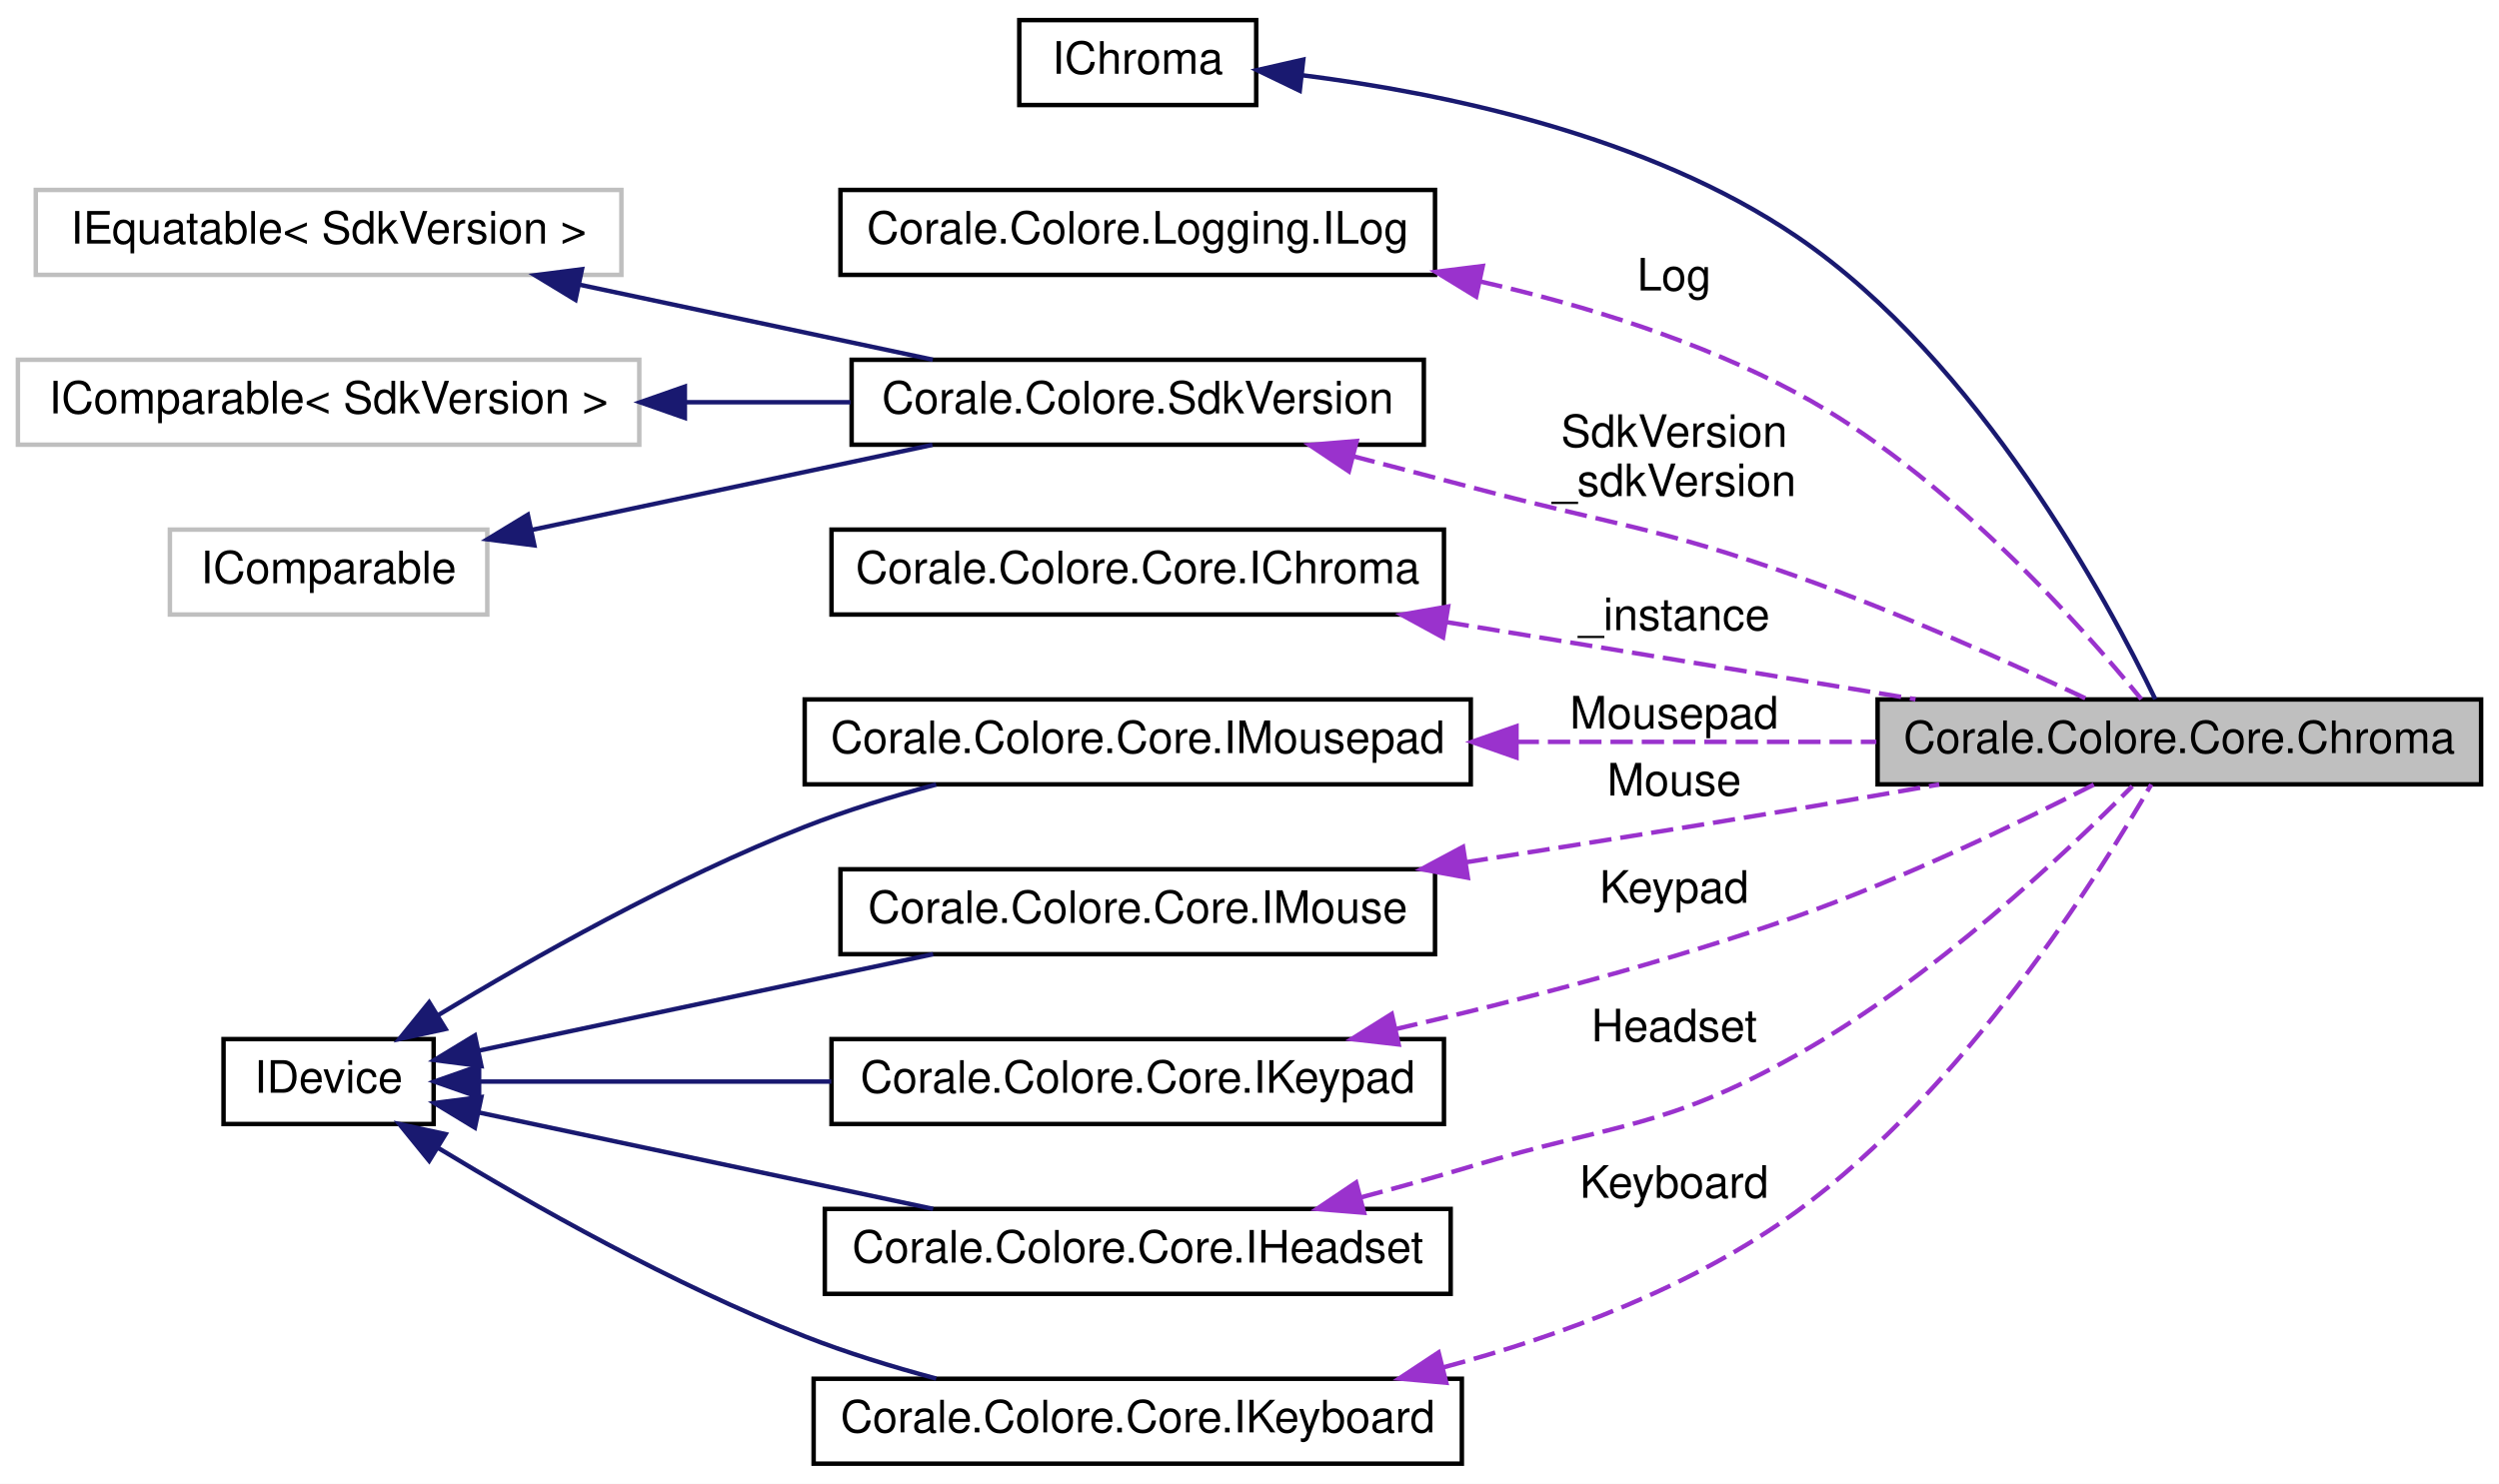
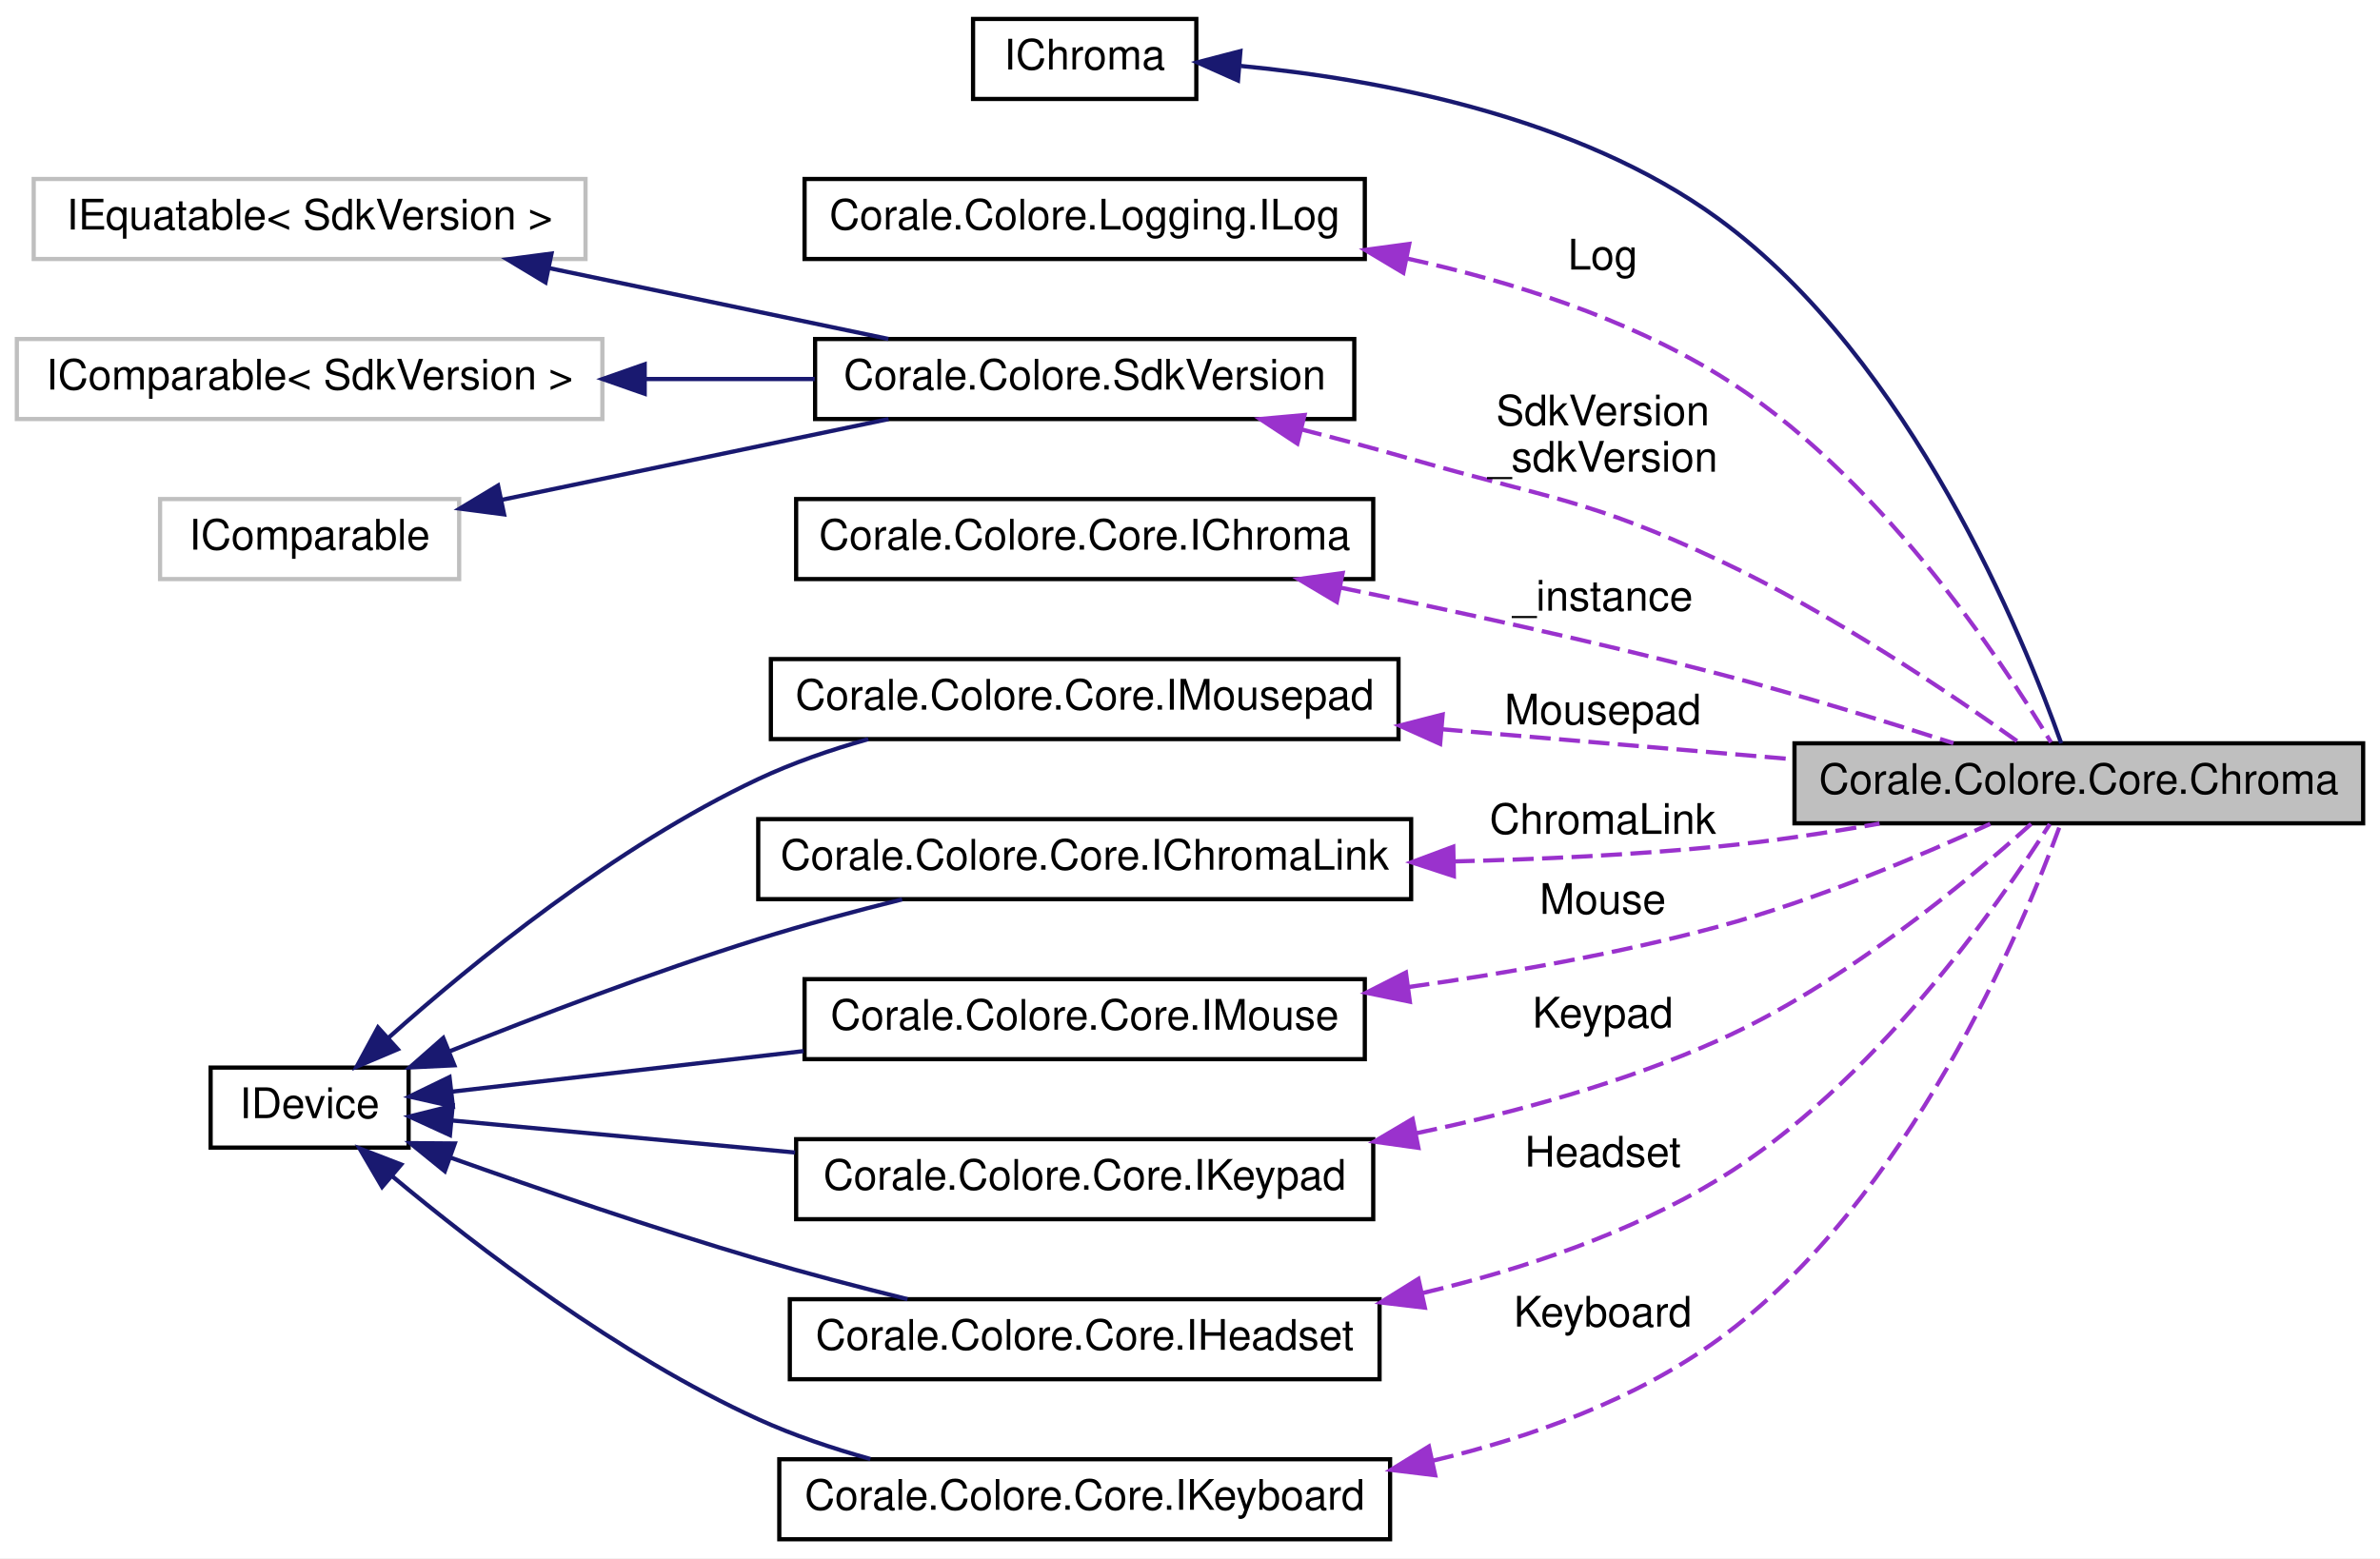
- <svg xmlns="http://www.w3.org/2000/svg" xmlns:xlink="http://www.w3.org/1999/xlink" width="559pt" height="332pt" viewBox="0.00 0.00 559.00 332.00">
-   <g id="graph0" class="graph" transform="scale(1 1) rotate(0) translate(4 328)">
-     <polygon fill="white" stroke="none" points="-4,4 -4,-328 555,-328 555,4 -4,4" />
+ <svg xmlns="http://www.w3.org/2000/svg" xmlns:xlink="http://www.w3.org/1999/xlink" width="565pt" height="370pt" viewBox="0.00 0.00 565.00 370.00">
+   <g id="graph0" class="graph" transform="scale(1 1) rotate(0) translate(4 366)">
+     <polygon fill="white" stroke="none" points="-4,4 -4,-366 561,-366 561,4 -4,4" />
    <g id="node1" class="node">
-       <polygon fill="#bfbfbf" stroke="black" points="416,-152.5 416,-171.5 551,-171.5 551,-152.5 416,-152.5" />
-       <text text-anchor="middle" x="483.5" y="-159.5" font-family="Helvetica,sans-Serif" font-size="10.00">Corale.Colore.Core.Chroma</text>
+       <polygon fill="#bfbfbf" stroke="black" points="422,-170.5 422,-189.5 557,-189.5 557,-170.5 422,-170.5" />
+       <text text-anchor="middle" x="489.5" y="-177.5" font-family="Helvetica,sans-Serif" font-size="10.00">Corale.Colore.Core.Chroma</text>
    </g>
    <g id="node2" class="node">
      <g id="a_node2">
        <a xlink:href="interface_corale_1_1_colore_1_1_core_1_1_i_chroma.html" target="_top" xlink:title="Interface for basic Chroma functionality. ">
-           <polygon fill="white" stroke="black" points="224,-304.5 224,-323.5 277,-323.5 277,-304.5 224,-304.5" />
-           <text text-anchor="middle" x="250.5" y="-311.5" font-family="Helvetica,sans-Serif" font-size="10.00">IChroma</text>
+           <polygon fill="white" stroke="black" points="227,-342.5 227,-361.5 280,-361.5 280,-342.5 227,-342.5" />
+           <text text-anchor="middle" x="253.5" y="-349.5" font-family="Helvetica,sans-Serif" font-size="10.00">IChroma</text>
        </a>
      </g>
    </g>
    <g id="edge1" class="edge">
-       <path fill="none" stroke="midnightblue" d="M287.288,-311.166C318.781,-307.198 364.68,-297.701 398,-275 438.692,-247.277 467.576,-193.427 478.11,-171.567" />
-       <polygon fill="midnightblue" stroke="midnightblue" points="286.74,-307.705 277.198,-312.31 287.529,-314.661 286.74,-307.705" />
+       <path fill="none" stroke="midnightblue" d="M290.598,-350.336C323.044,-347.211 370.595,-338.428 404,-314 449.733,-280.557 476.58,-214.168 485.323,-189.511" />
+       <polygon fill="midnightblue" stroke="midnightblue" points="289.894,-346.882 280.216,-351.193 290.47,-353.858 289.894,-346.882" />
    </g>
    <g id="node3" class="node">
      <g id="a_node3">
        <a xlink:href="interface_corale_1_1_colore_1_1_logging_1_1_i_log.html" target="_top" xlink:title="Describes a logger. ">
-           <polygon fill="white" stroke="black" points="184,-266.5 184,-285.5 317,-285.5 317,-266.5 184,-266.5" />
-           <text text-anchor="middle" x="250.5" y="-273.5" font-family="Helvetica,sans-Serif" font-size="10.00">Corale.Colore.Logging.ILog</text>
+           <polygon fill="white" stroke="black" points="187,-304.5 187,-323.5 320,-323.5 320,-304.5 187,-304.5" />
+           <text text-anchor="middle" x="253.5" y="-311.5" font-family="Helvetica,sans-Serif" font-size="10.00">Corale.Colore.Logging.ILog</text>
        </a>
      </g>
    </g>
    <g id="edge2" class="edge">
-       <path fill="none" stroke="#9a32cd" stroke-dasharray="5,2" d="M327.15,-265.01C350.768,-259.616 376.3,-251.663 398,-240 431.237,-222.136 461.455,-188.135 474.996,-171.561" />
-       <polygon fill="#9a32cd" stroke="#9a32cd" points="326.197,-261.635 317.162,-267.169 327.676,-268.477 326.197,-261.635" />
-       <text text-anchor="middle" x="370.5" y="-263" font-family="Helvetica,sans-Serif" font-size="10.00"> Log</text>
+       <path fill="none" stroke="#9a32cd" stroke-dasharray="5,2" d="M330.169,-304.578C354.977,-299.128 381.84,-290.537 404,-277 441.356,-254.18 471.043,-209.443 482.907,-189.727" />
+       <polygon fill="#9a32cd" stroke="#9a32cd" points="329.142,-301.216 320.05,-306.656 330.55,-308.073 329.142,-301.216" />
+       <text text-anchor="middle" x="376.5" y="-302" font-family="Helvetica,sans-Serif" font-size="10.00"> Log</text>
    </g>
    <g id="node4" class="node">
      <g id="a_node4">
        <a xlink:href="struct_corale_1_1_colore_1_1_sdk_version.html" target="_top" xlink:title="Describes an SDK version. ">
-           <polygon fill="white" stroke="black" points="186.5,-228.5 186.5,-247.5 314.5,-247.5 314.5,-228.5 186.5,-228.5" />
-           <text text-anchor="middle" x="250.5" y="-235.5" font-family="Helvetica,sans-Serif" font-size="10.00">Corale.Colore.SdkVersion</text>
+           <polygon fill="white" stroke="black" points="189.5,-266.5 189.5,-285.5 317.5,-285.5 317.5,-266.5 189.5,-266.5" />
+           <text text-anchor="middle" x="253.5" y="-273.5" font-family="Helvetica,sans-Serif" font-size="10.00">Corale.Colore.SdkVersion</text>
        </a>
      </g>
    </g>
    <g id="edge3" class="edge">
-       <path fill="none" stroke="#9a32cd" stroke-dasharray="5,2" d="M298.64,-225.922C307.408,-223.645 316.487,-221.266 325,-219 357.508,-210.346 366.286,-210.221 398,-199 420.647,-190.987 445.765,-179.662 462.683,-171.656" />
-       <polygon fill="#9a32cd" stroke="#9a32cd" points="297.722,-222.544 288.919,-228.439 299.477,-229.32 297.722,-222.544" />
-       <text text-anchor="middle" x="370.5" y="-228" font-family="Helvetica,sans-Serif" font-size="10.00"> SdkVersion</text>
-       <text text-anchor="middle" x="370.5" y="-217" font-family="Helvetica,sans-Serif" font-size="10.00">_sdkVersion</text>
+       <path fill="none" stroke="#9a32cd" stroke-dasharray="5,2" d="M304.871,-264.054C313.613,-261.82 322.592,-259.423 331,-257 363.818,-247.544 373.084,-247.514 404,-233 430.648,-220.49 459.167,-201.223 475.321,-189.69" />
+       <polygon fill="#9a32cd" stroke="#9a32cd" points="303.99,-260.667 295.145,-266.5 305.697,-267.455 303.99,-260.667" />
+       <text text-anchor="middle" x="376.5" y="-265" font-family="Helvetica,sans-Serif" font-size="10.00"> SdkVersion</text>
+       <text text-anchor="middle" x="376.5" y="-254" font-family="Helvetica,sans-Serif" font-size="10.00">_sdkVersion</text>
    </g>
    <g id="node5" class="node">
-       <polygon fill="white" stroke="#bfbfbf" points="4,-266.5 4,-285.5 135,-285.5 135,-266.5 4,-266.5" />
-       <text text-anchor="middle" x="69.5" y="-273.5" font-family="Helvetica,sans-Serif" font-size="10.00">IEquatable&lt; SdkVersion &gt;</text>
+       <polygon fill="white" stroke="#bfbfbf" points="4,-304.5 4,-323.5 135,-323.5 135,-304.5 4,-304.5" />
+       <text text-anchor="middle" x="69.5" y="-311.5" font-family="Helvetica,sans-Serif" font-size="10.00">IEquatable&lt; SdkVersion &gt;</text>
    </g>
    <g id="edge4" class="edge">
-       <path fill="none" stroke="midnightblue" d="M125.524,-264.319C150.908,-258.93 180.661,-252.614 204.656,-247.52" />
-       <polygon fill="midnightblue" stroke="midnightblue" points="124.724,-260.911 115.669,-266.411 126.178,-267.758 124.724,-260.911" />
+       <path fill="none" stroke="midnightblue" d="M126.446,-302.319C152.256,-296.93 182.507,-290.614 206.904,-285.52" />
+       <polygon fill="midnightblue" stroke="midnightblue" points="125.5,-298.941 116.426,-304.411 126.931,-305.793 125.5,-298.941" />
    </g>
    <g id="node6" class="node">
-       <polygon fill="white" stroke="#bfbfbf" points="0,-228.5 0,-247.5 139,-247.5 139,-228.5 0,-228.5" />
-       <text text-anchor="middle" x="69.5" y="-235.5" font-family="Helvetica,sans-Serif" font-size="10.00">IComparable&lt; SdkVersion &gt;</text>
+       <polygon fill="white" stroke="#bfbfbf" points="0,-266.5 0,-285.5 139,-285.5 139,-266.5 0,-266.5" />
+       <text text-anchor="middle" x="69.5" y="-273.5" font-family="Helvetica,sans-Serif" font-size="10.00">IComparable&lt; SdkVersion &gt;</text>
    </g>
    <g id="edge5" class="edge">
-       <path fill="none" stroke="midnightblue" d="M149.457,-238C161.776,-238 174.365,-238 186.273,-238" />
-       <polygon fill="midnightblue" stroke="midnightblue" points="149.194,-234.5 139.194,-238 149.194,-241.5 149.194,-234.5" />
+       <path fill="none" stroke="midnightblue" d="M149.228,-276C162.66,-276 176.455,-276 189.414,-276" />
+       <polygon fill="midnightblue" stroke="midnightblue" points="149.047,-272.5 139.047,-276 149.047,-279.5 149.047,-272.5" />
    </g>
    <g id="node7" class="node">
-       <polygon fill="white" stroke="#bfbfbf" points="34,-190.5 34,-209.5 105,-209.5 105,-190.5 34,-190.5" />
-       <text text-anchor="middle" x="69.5" y="-197.5" font-family="Helvetica,sans-Serif" font-size="10.00">IComparable</text>
+       <polygon fill="white" stroke="#bfbfbf" points="34,-228.5 34,-247.5 105,-247.5 105,-228.5 34,-228.5" />
+       <text text-anchor="middle" x="69.5" y="-235.5" font-family="Helvetica,sans-Serif" font-size="10.00">IComparable</text>
    </g>
    <g id="edge6" class="edge">
-       <path fill="none" stroke="midnightblue" d="M115.077,-209.463C142.379,-215.259 177.211,-222.654 204.576,-228.463" />
-       <polygon fill="midnightblue" stroke="midnightblue" points="115.522,-205.98 105.013,-207.327 114.068,-212.827 115.522,-205.98" />
+       <path fill="none" stroke="midnightblue" d="M115.056,-247.303C142.969,-253.131 178.848,-260.622 206.948,-266.489" />
+       <polygon fill="midnightblue" stroke="midnightblue" points="115.665,-243.855 105.161,-245.237 114.235,-250.707 115.665,-243.855" />
    </g>
    <g id="node8" class="node">
      <g id="a_node8">
        <a xlink:href="interface_corale_1_1_colore_1_1_core_1_1_i_chroma.html" target="_top" xlink:title="Interface for basic Chroma functionality. ">
-           <polygon fill="white" stroke="black" points="182,-190.5 182,-209.5 319,-209.5 319,-190.5 182,-190.5" />
-           <text text-anchor="middle" x="250.5" y="-197.5" font-family="Helvetica,sans-Serif" font-size="10.00">Corale.Colore.Core.IChroma</text>
+           <polygon fill="white" stroke="black" points="185,-228.5 185,-247.5 322,-247.5 322,-228.5 185,-228.5" />
+           <text text-anchor="middle" x="253.5" y="-235.5" font-family="Helvetica,sans-Serif" font-size="10.00">Corale.Colore.Core.IChroma</text>
        </a>
      </g>
    </g>
    <g id="edge7" class="edge">
-       <path fill="none" stroke="#9a32cd" stroke-dasharray="5,2" d="M319.614,-188.795C352.937,-183.313 392.626,-176.785 424.483,-171.544" />
-       <polygon fill="#9a32cd" stroke="#9a32cd" points="318.792,-185.383 309.493,-190.46 319.928,-192.29 318.792,-185.383" />
-       <text text-anchor="middle" x="370.5" y="-187" font-family="Helvetica,sans-Serif" font-size="10.00"> _instance</text>
+       <path fill="none" stroke="#9a32cd" stroke-dasharray="5,2" d="M314.115,-226.488C341.611,-220.859 374.603,-213.653 404,-206 422.716,-201.128 443.478,-194.753 459.739,-189.535" />
+       <polygon fill="#9a32cd" stroke="#9a32cd" points="313.355,-223.071 304.25,-228.488 314.746,-229.931 313.355,-223.071" />
+       <text text-anchor="middle" x="376.5" y="-221" font-family="Helvetica,sans-Serif" font-size="10.00"> _instance</text>
    </g>
    <g id="node9" class="node">
      <g id="a_node9">
        <a xlink:href="interface_corale_1_1_colore_1_1_core_1_1_i_mousepad.html" target="_top" xlink:title="Interface for mouse pad functionality. ">
-           <polygon fill="white" stroke="black" points="176,-152.5 176,-171.5 325,-171.5 325,-152.5 176,-152.5" />
-           <text text-anchor="middle" x="250.5" y="-159.5" font-family="Helvetica,sans-Serif" font-size="10.00">Corale.Colore.Core.IMousepad</text>
+           <polygon fill="white" stroke="black" points="179,-190.5 179,-209.5 328,-209.5 328,-190.5 179,-190.5" />
+           <text text-anchor="middle" x="253.5" y="-197.5" font-family="Helvetica,sans-Serif" font-size="10.00">Corale.Colore.Core.IMousepad</text>
        </a>
      </g>
    </g>
    <g id="edge8" class="edge">
-       <path fill="none" stroke="#9a32cd" stroke-dasharray="5,2" d="M335.241,-162C361.716,-162 390.606,-162 415.729,-162" />
-       <polygon fill="#9a32cd" stroke="#9a32cd" points="335.225,-158.5 325.225,-162 335.225,-165.5 335.225,-158.5" />
-       <text text-anchor="middle" x="370.5" y="-165" font-family="Helvetica,sans-Serif" font-size="10.00"> Mousepad</text>
+       <path fill="none" stroke="#9a32cd" stroke-dasharray="5,2" d="M338.21,-192.845C365.695,-190.496 395.854,-187.918 421.895,-185.693" />
+       <polygon fill="#9a32cd" stroke="#9a32cd" points="337.883,-189.36 328.218,-193.699 338.48,-196.335 337.883,-189.36" />
+       <text text-anchor="middle" x="376.5" y="-194" font-family="Helvetica,sans-Serif" font-size="10.00"> Mousepad</text>
    </g>
    <g id="node10" class="node">
      <g id="a_node10">
        <a xlink:href="interface_corale_1_1_colore_1_1_core_1_1_i_device.html" target="_top" xlink:title="Interface for functionality common with all devices. ">
-           <polygon fill="white" stroke="black" points="46,-76.5 46,-95.5 93,-95.5 93,-76.5 46,-76.5" />
-           <text text-anchor="middle" x="69.5" y="-83.5" font-family="Helvetica,sans-Serif" font-size="10.00">IDevice</text>
+           <polygon fill="white" stroke="black" points="46,-93.5 46,-112.5 93,-112.5 93,-93.5 46,-93.5" />
+           <text text-anchor="middle" x="69.5" y="-100.5" font-family="Helvetica,sans-Serif" font-size="10.00">IDevice</text>
        </a>
      </g>
    </g>
    <g id="edge9" class="edge">
-       <path fill="none" stroke="midnightblue" d="M94.104,-100.913C114.976,-113.565 146.592,-131.453 176,-143 185.324,-146.661 195.589,-149.823 205.416,-152.459" />
-       <polygon fill="midnightblue" stroke="midnightblue" points="95.669,-97.766 85.317,-95.509 92.002,-103.729 95.669,-97.766" />
+       <path fill="none" stroke="midnightblue" d="M88.306,-119.653C108.205,-137.383 142.099,-165.039 176,-181 184.172,-184.847 193.214,-187.974 202.136,-190.495" />
+       <polygon fill="midnightblue" stroke="midnightblue" points="90.432,-116.856 80.676,-112.725 85.727,-122.039 90.432,-116.856" />
    </g>
    <g id="node11" class="node">
      <g id="a_node11">
-         <a xlink:href="interface_corale_1_1_colore_1_1_core_1_1_i_mouse.html" target="_top" xlink:title="Interface for mouse functionality. ">
-           <polygon fill="white" stroke="black" points="184,-114.5 184,-133.5 317,-133.5 317,-114.5 184,-114.5" />
-           <text text-anchor="middle" x="250.5" y="-121.5" font-family="Helvetica,sans-Serif" font-size="10.00">Corale.Colore.Core.IMouse</text>
+         <a xlink:href="interface_corale_1_1_colore_1_1_core_1_1_i_chroma_link.html" target="_top" xlink:title="Interface for Chroma Link functionality. ">
+           <polygon fill="white" stroke="black" points="176,-152.5 176,-171.5 331,-171.5 331,-152.5 176,-152.5" />
+           <text text-anchor="middle" x="253.5" y="-159.5" font-family="Helvetica,sans-Serif" font-size="10.00">Corale.Colore.Core.IChromaLink</text>
        </a>
      </g>
    </g>
    <g id="edge11" class="edge">
-       <path fill="none" stroke="midnightblue" d="M103.02,-92.904C131.488,-98.947 173.121,-107.786 204.733,-114.496" />
-       <polygon fill="midnightblue" stroke="midnightblue" points="103.679,-89.466 93.171,-90.813 102.226,-96.313 103.679,-89.466" />
+       <path fill="none" stroke="midnightblue" d="M102.563,-116.296C123.295,-124.608 150.983,-135.181 176,-143 186.972,-146.429 198.98,-149.654 210.163,-152.438" />
+       <polygon fill="midnightblue" stroke="midnightblue" points="103.857,-113.044 93.275,-112.536 101.231,-119.532 103.857,-113.044" />
    </g>
    <g id="node12" class="node">
      <g id="a_node12">
-         <a xlink:href="interface_corale_1_1_colore_1_1_core_1_1_i_keypad.html" target="_top" xlink:title="Interface for keypad functions. ">
-           <polygon fill="white" stroke="black" points="182,-76.5 182,-95.5 319,-95.5 319,-76.5 182,-76.5" />
-           <text text-anchor="middle" x="250.5" y="-83.5" font-family="Helvetica,sans-Serif" font-size="10.00">Corale.Colore.Core.IKeypad</text>
+         <a xlink:href="interface_corale_1_1_colore_1_1_core_1_1_i_mouse.html" target="_top" xlink:title="Interface for mouse functionality. ">
+           <polygon fill="white" stroke="black" points="187,-114.5 187,-133.5 320,-133.5 320,-114.5 187,-114.5" />
+           <text text-anchor="middle" x="253.5" y="-121.5" font-family="Helvetica,sans-Serif" font-size="10.00">Corale.Colore.Core.IMouse</text>
        </a>
      </g>
    </g>
    <g id="edge13" class="edge">
-       <path fill="none" stroke="midnightblue" d="M103.293,-86C125.277,-86 155.023,-86 181.945,-86" />
-       <polygon fill="midnightblue" stroke="midnightblue" points="103.171,-82.5 93.171,-86 103.17,-89.5 103.171,-82.5" />
+       <path fill="none" stroke="midnightblue" d="M103.188,-106.772C126.401,-109.45 158.361,-113.138 186.757,-116.414" />
+       <polygon fill="midnightblue" stroke="midnightblue" points="103.518,-103.287 93.182,-105.617 102.715,-110.24 103.518,-103.287" />
    </g>
    <g id="node13" class="node">
      <g id="a_node13">
-         <a xlink:href="interface_corale_1_1_colore_1_1_core_1_1_i_headset.html" target="_top" xlink:title="Interface for headset functionality. ">
-           <polygon fill="white" stroke="black" points="180.5,-38.5 180.5,-57.5 320.5,-57.5 320.5,-38.5 180.5,-38.5" />
-           <text text-anchor="middle" x="250.5" y="-45.5" font-family="Helvetica,sans-Serif" font-size="10.00">Corale.Colore.Core.IHeadset</text>
+         <a xlink:href="interface_corale_1_1_colore_1_1_core_1_1_i_keypad.html" target="_top" xlink:title="Interface for keypad functions. ">
+           <polygon fill="white" stroke="black" points="185,-76.5 185,-95.5 322,-95.5 322,-76.5 185,-76.5" />
+           <text text-anchor="middle" x="253.5" y="-83.5" font-family="Helvetica,sans-Serif" font-size="10.00">Corale.Colore.Core.IKeypad</text>
        </a>
      </g>
    </g>
    <g id="edge15" class="edge">
-       <path fill="none" stroke="midnightblue" d="M103.02,-79.096C131.488,-73.053 173.121,-64.214 204.733,-57.504" />
-       <polygon fill="midnightblue" stroke="midnightblue" points="102.226,-75.687 93.171,-81.187 103.679,-82.534 102.226,-75.687" />
+       <path fill="none" stroke="midnightblue" d="M103.278,-99.938C125.937,-97.822 156.898,-94.93 184.746,-92.329" />
+       <polygon fill="midnightblue" stroke="midnightblue" points="102.814,-96.466 93.182,-100.881 103.465,-103.436 102.814,-96.466" />
    </g>
    <g id="node14" class="node">
      <g id="a_node14">
-         <a xlink:href="interface_corale_1_1_colore_1_1_core_1_1_i_keyboard.html" target="_top" xlink:title="Interface for keyboard functionality. ">
-           <polygon fill="white" stroke="black" points="178,-0.5 178,-19.5 323,-19.5 323,-0.5 178,-0.5" />
-           <text text-anchor="middle" x="250.5" y="-7.5" font-family="Helvetica,sans-Serif" font-size="10.00">Corale.Colore.Core.IKeyboard</text>
+         <a xlink:href="interface_corale_1_1_colore_1_1_core_1_1_i_headset.html" target="_top" xlink:title="Interface for headset functionality. ">
+           <polygon fill="white" stroke="black" points="183.5,-38.5 183.5,-57.5 323.5,-57.5 323.5,-38.5 183.5,-38.5" />
+           <text text-anchor="middle" x="253.5" y="-45.5" font-family="Helvetica,sans-Serif" font-size="10.00">Corale.Colore.Core.IHeadset</text>
        </a>
      </g>
    </g>
    <g id="edge17" class="edge">
-       <path fill="none" stroke="midnightblue" d="M94.104,-71.087C114.976,-58.435 146.592,-40.547 176,-29 185.324,-25.339 195.589,-22.177 205.416,-19.541" />
-       <polygon fill="midnightblue" stroke="midnightblue" points="92.002,-68.271 85.317,-76.491 95.669,-74.234 92.002,-68.271" />
+       <path fill="none" stroke="midnightblue" d="M102.965,-91.119C123.712,-83.727 151.269,-74.276 176,-67 187.422,-63.64 199.915,-60.369 211.433,-57.515" />
+       <polygon fill="midnightblue" stroke="midnightblue" points="101.598,-87.891 93.369,-94.564 103.964,-94.48 101.598,-87.891" />
+     </g>
+     <g id="node15" class="node">
+       <g id="a_node15">
+         <a xlink:href="interface_corale_1_1_colore_1_1_core_1_1_i_keyboard.html" target="_top" xlink:title="Interface for keyboard functionality. ">
+           <polygon fill="white" stroke="black" points="181,-0.5 181,-19.5 326,-19.5 326,-0.5 181,-0.5" />
+           <text text-anchor="middle" x="253.5" y="-7.5" font-family="Helvetica,sans-Serif" font-size="10.00">Corale.Colore.Core.IKeyboard</text>
+         </a>
+       </g>
+     </g>
+     <g id="edge19" class="edge">
+       <path fill="none" stroke="midnightblue" d="M89.108,-86.707C109.222,-69.907 142.867,-44.098 176,-29 184.343,-25.198 193.56,-22.085 202.62,-19.56" />
+       <polygon fill="midnightblue" stroke="midnightblue" points="86.708,-84.153 81.357,-93.298 91.242,-89.486 86.708,-84.153" />
    </g>
    <g id="edge10" class="edge">
-       <path fill="none" stroke="#9a32cd" stroke-dasharray="5,2" d="M323.872,-135.069C347.518,-138.764 373.893,-142.968 398,-147 408.287,-148.72 419.266,-150.621 429.79,-152.476" />
-       <polygon fill="#9a32cd" stroke="#9a32cd" points="324.34,-131.6 313.92,-133.519 323.262,-138.516 324.34,-131.6" />
-       <text text-anchor="middle" x="370.5" y="-150" font-family="Helvetica,sans-Serif" font-size="10.00"> Mouse</text>
+       <path fill="none" stroke="#9a32cd" stroke-dasharray="5,2" d="M341.094,-161.452C361.744,-161.953 383.685,-163.005 404,-165 416.456,-166.223 429.835,-168.258 442.191,-170.441" />
+       <polygon fill="#9a32cd" stroke="#9a32cd" points="341.142,-157.953 331.073,-161.249 341,-164.951 341.142,-157.953" />
+       <text text-anchor="middle" x="376.5" y="-168" font-family="Helvetica,sans-Serif" font-size="10.00"> ChromaLink</text>
    </g>
    <g id="edge12" class="edge">
-       <path fill="none" stroke="#9a32cd" stroke-dasharray="5,2" d="M308.182,-97.738C335.658,-104.077 368.925,-112.718 398,-123 421.611,-131.349 447.608,-143.885 464.445,-152.477" />
-       <polygon fill="#9a32cd" stroke="#9a32cd" points="308.866,-94.304 298.339,-95.507 307.319,-101.131 308.866,-94.304" />
-       <text text-anchor="middle" x="370.5" y="-126" font-family="Helvetica,sans-Serif" font-size="10.00"> Keypad</text>
+       <path fill="none" stroke="#9a32cd" stroke-dasharray="5,2" d="M330.358,-131.627C354.174,-134.961 380.402,-139.613 404,-146 426.743,-152.156 451.637,-162.664 468.474,-170.372" />
+       <polygon fill="#9a32cd" stroke="#9a32cd" points="330.691,-128.14 320.314,-130.277 329.759,-135.078 330.691,-128.14" />
+       <text text-anchor="middle" x="376.5" y="-149" font-family="Helvetica,sans-Serif" font-size="10.00"> Mouse</text>
    </g>
    <g id="edge14" class="edge">
-       <path fill="none" stroke="#9a32cd" stroke-dasharray="5,2" d="M300.448,-60.092C308.675,-62.285 317.102,-64.631 325,-67 357.848,-76.854 368.085,-75.232 398,-92 428.244,-108.952 458.194,-137.181 472.981,-152.084" />
-       <polygon fill="#9a32cd" stroke="#9a32cd" points="301.123,-56.651 290.563,-57.502 299.349,-63.422 301.123,-56.651" />
-       <text text-anchor="middle" x="370.5" y="-95" font-family="Helvetica,sans-Serif" font-size="10.00"> Headset</text>
+       <path fill="none" stroke="#9a32cd" stroke-dasharray="5,2" d="M332.238,-96.916C355.927,-101.879 381.609,-108.967 404,-119 433.556,-132.243 463.092,-156.79 478.186,-170.358" />
+       <polygon fill="#9a32cd" stroke="#9a32cd" points="332.715,-93.442 322.224,-94.917 331.345,-100.307 332.715,-93.442" />
+       <text text-anchor="middle" x="376.5" y="-122" font-family="Helvetica,sans-Serif" font-size="10.00"> Keypad</text>
    </g>
    <g id="edge16" class="edge">
-       <path fill="none" stroke="#9a32cd" stroke-dasharray="5,2" d="M318.923,-22.068C345.357,-29.136 374.838,-40.123 398,-57 435.444,-84.284 465.515,-132.175 477.219,-152.475" />
-       <polygon fill="#9a32cd" stroke="#9a32cd" points="319.514,-18.607 308.961,-19.547 317.796,-25.393 319.514,-18.607" />
-       <text text-anchor="middle" x="370.5" y="-60" font-family="Helvetica,sans-Serif" font-size="10.00"> Keyboard</text>
+       <path fill="none" stroke="#9a32cd" stroke-dasharray="5,2" d="M333.798,-58.98C357.553,-64.626 382.881,-73.15 404,-86 440.556,-108.242 470.449,-151.14 482.62,-170.321" />
+       <polygon fill="#9a32cd" stroke="#9a32cd" points="334.253,-55.495 323.731,-56.732 332.727,-62.327 334.253,-55.495" />
+       <text text-anchor="middle" x="376.5" y="-89" font-family="Helvetica,sans-Serif" font-size="10.00"> Headset</text>
+     </g>
+     <g id="edge18" class="edge">
+       <path fill="none" stroke="#9a32cd" stroke-dasharray="5,2" d="M336.182,-19.165C359.689,-24.742 384.28,-33.682 404,-48 449.138,-80.773 476.17,-145.703 485.15,-170.273" />
+       <polygon fill="#9a32cd" stroke="#9a32cd" points="336.709,-15.697 326.191,-16.975 335.21,-22.535 336.709,-15.697" />
+       <text text-anchor="middle" x="376.5" y="-51" font-family="Helvetica,sans-Serif" font-size="10.00"> Keyboard</text>
    </g>
  </g>
</svg>
